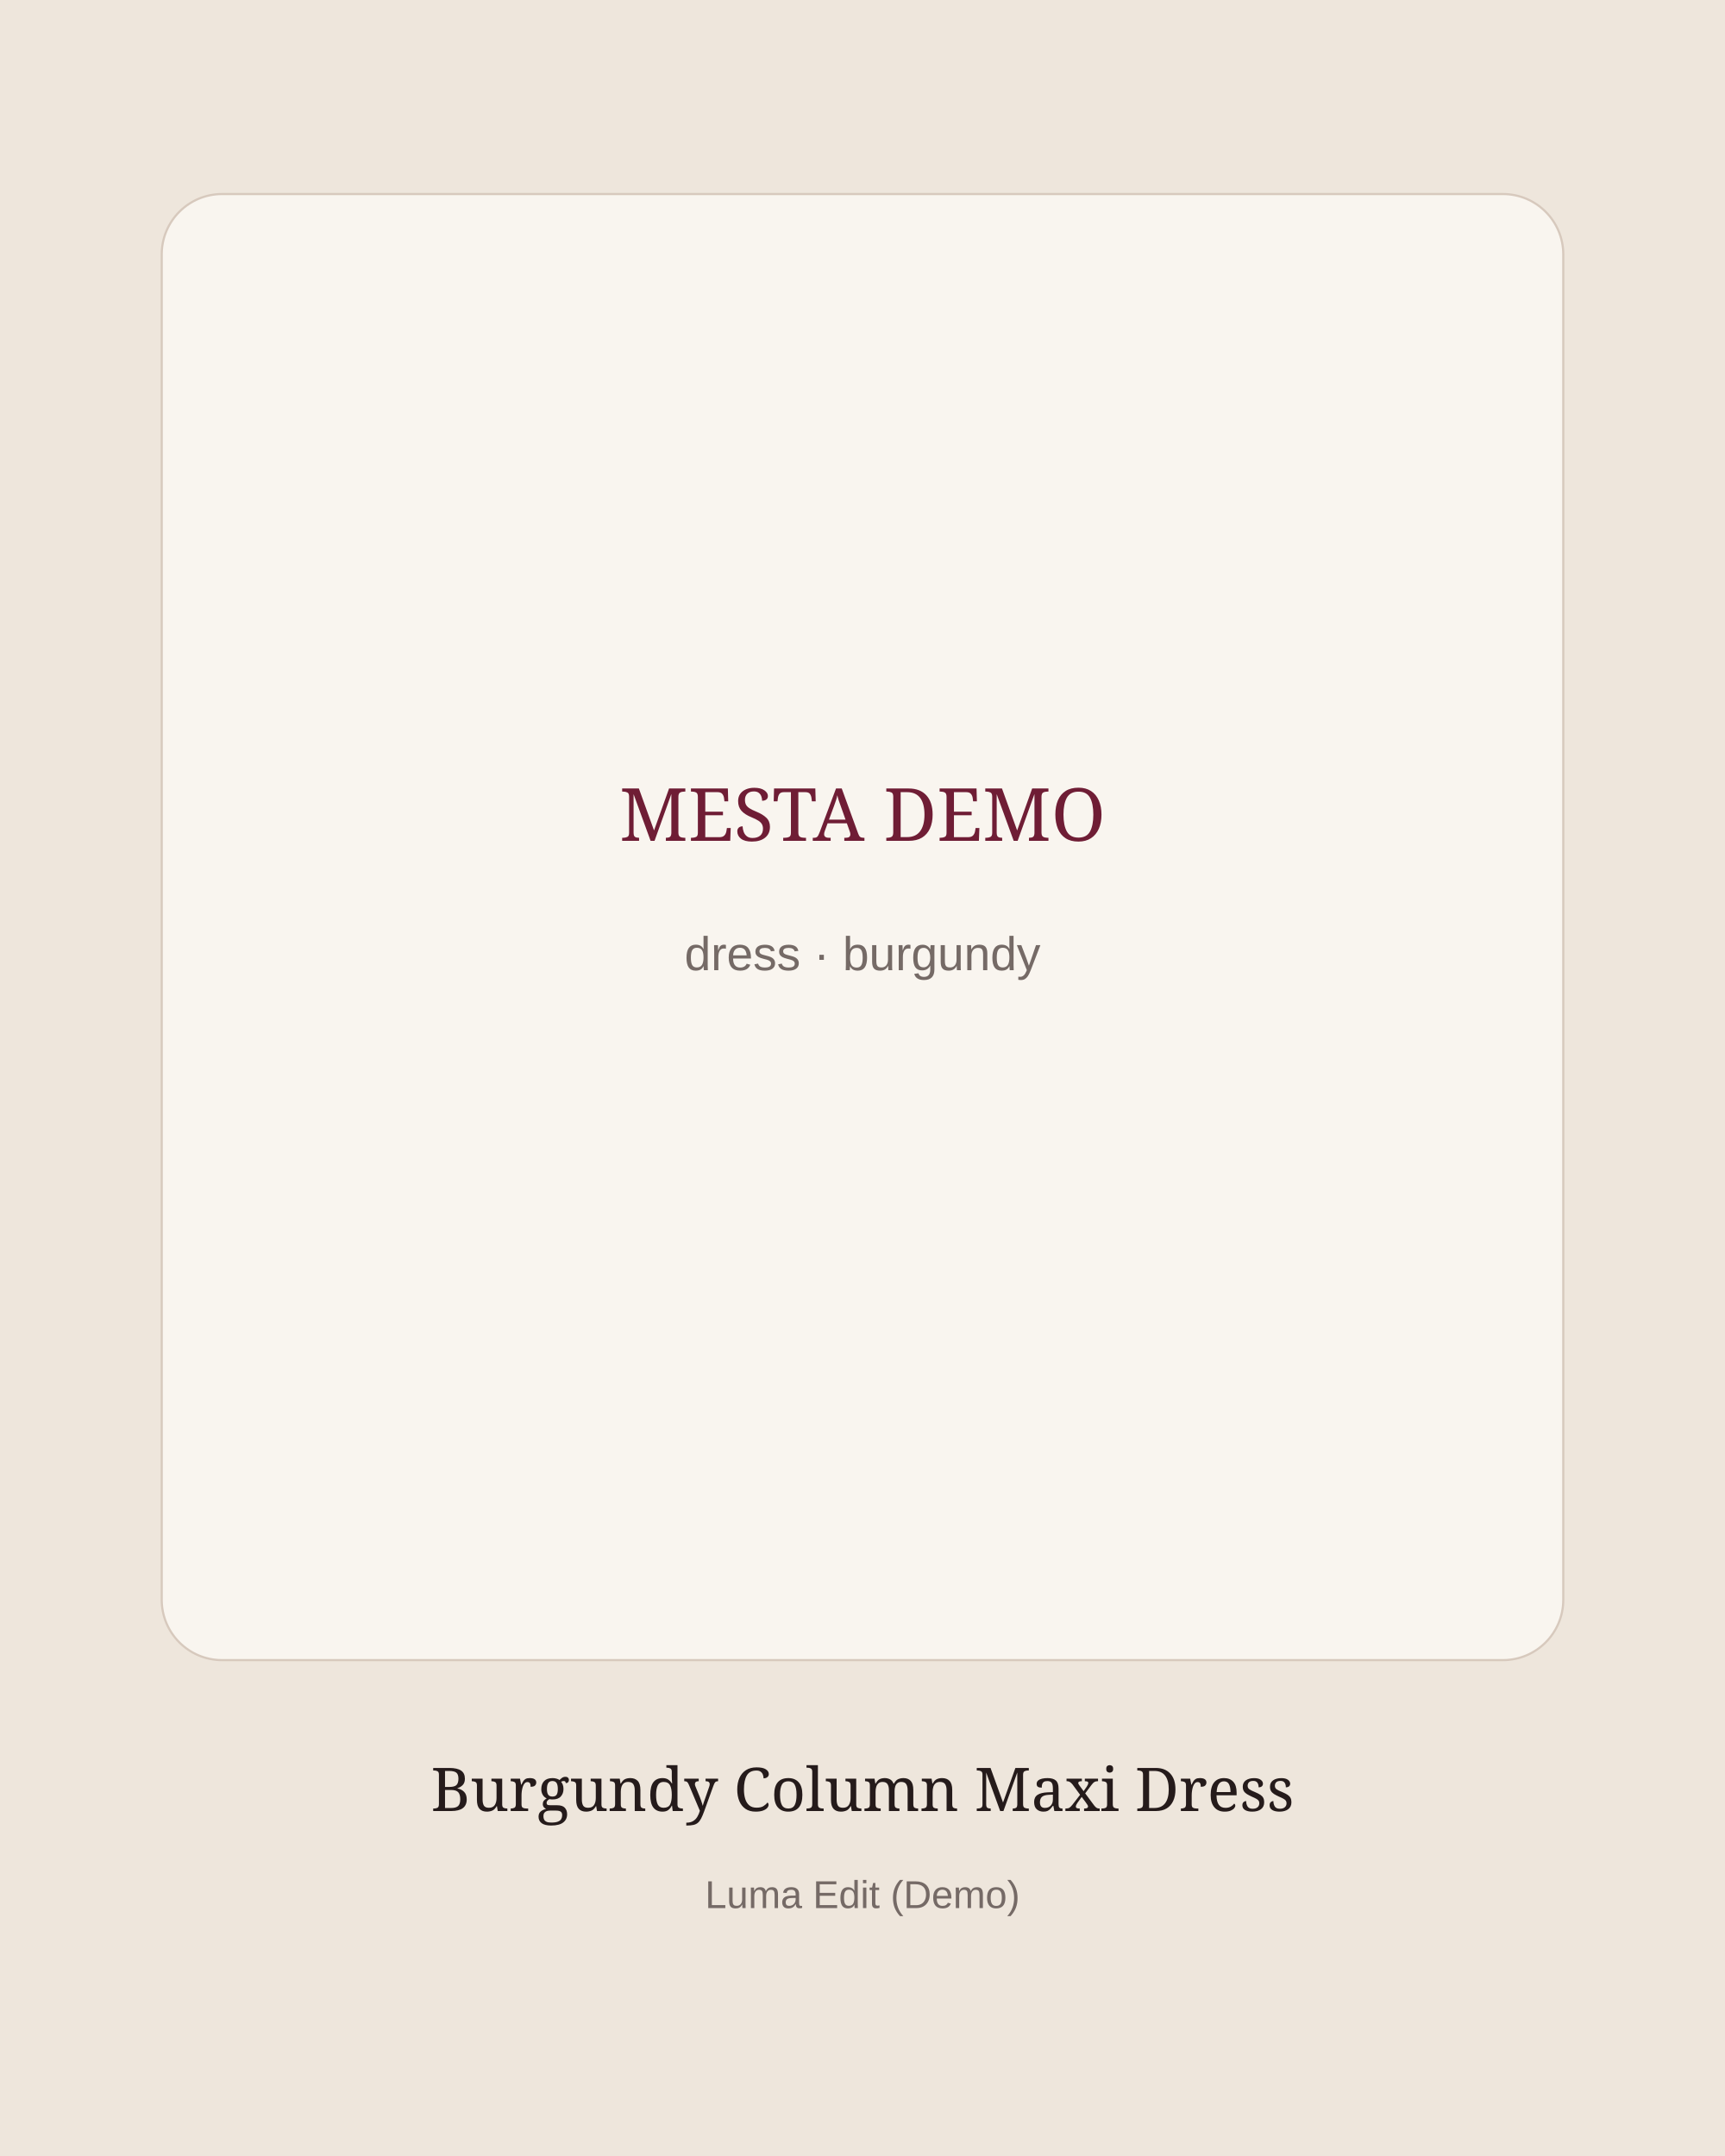
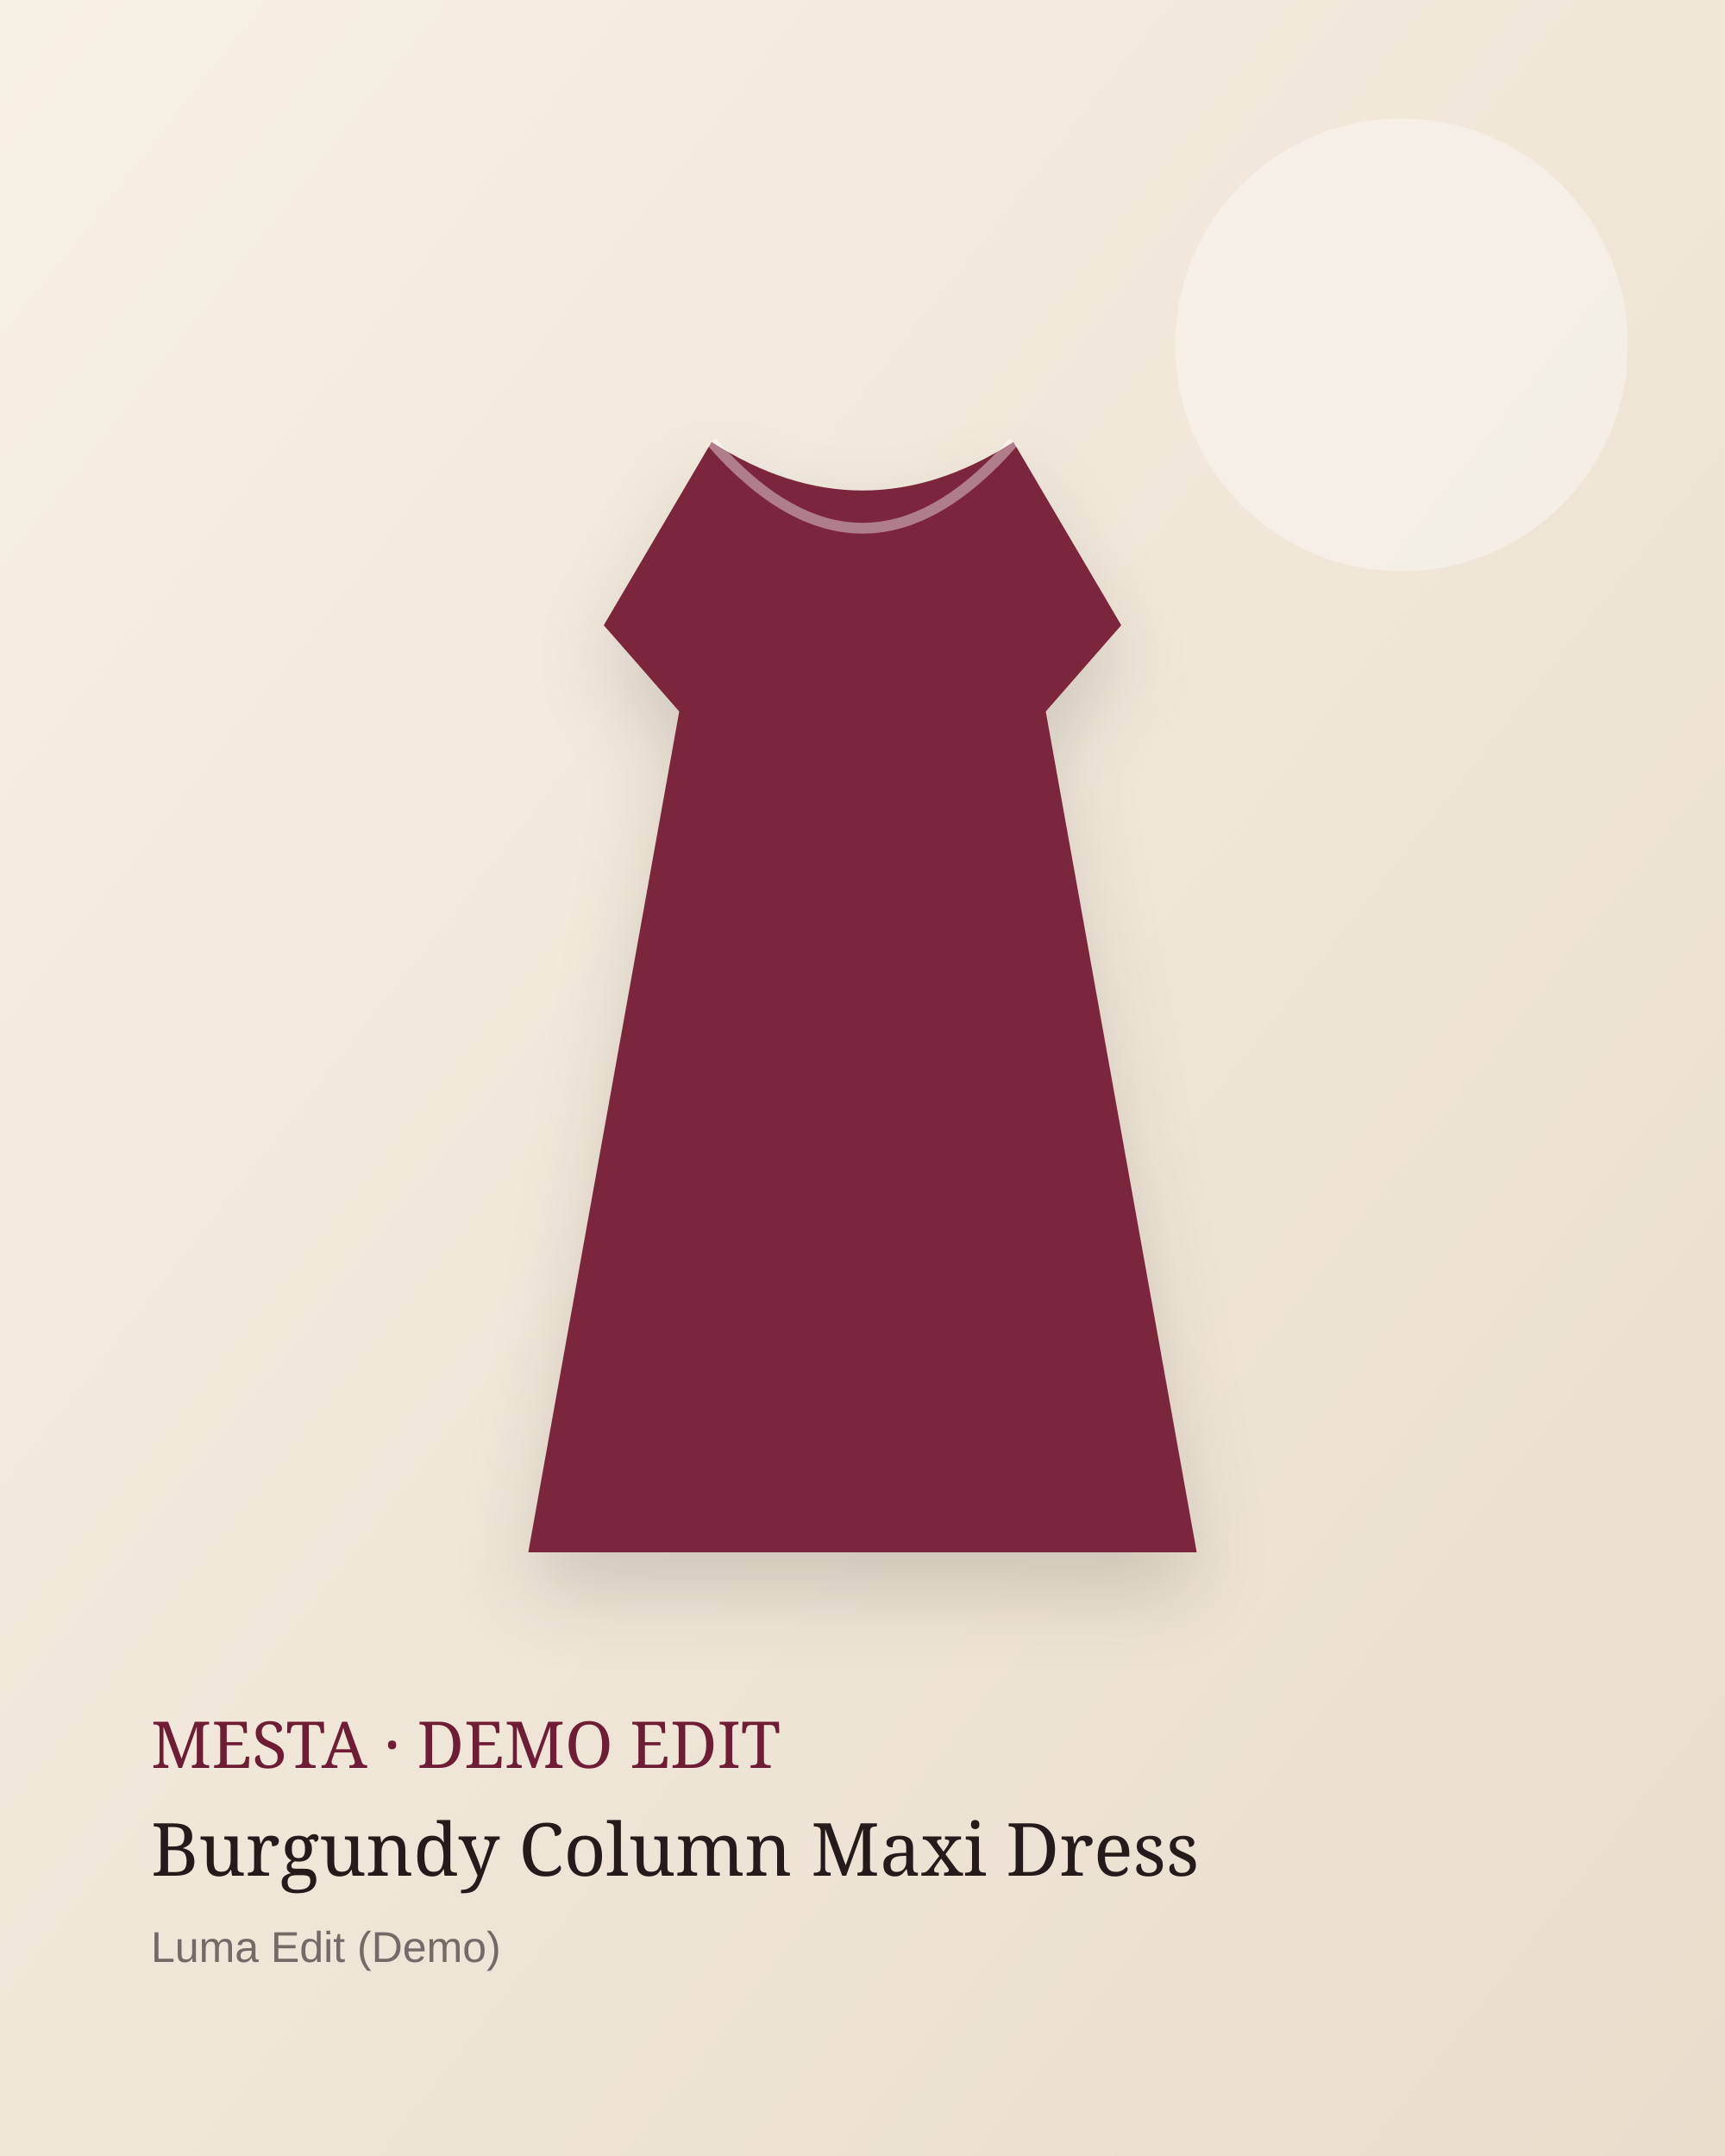
<svg xmlns="http://www.w3.org/2000/svg" width="800" height="1000" viewBox="0 0 800 1000">
-   <rect width="800" height="1000" fill="#eee6dc" />
-   <rect x="75" y="90" width="650" height="680" rx="28" fill="#f9f5ef" stroke="#d7c9bd" />
-   <text x="400" y="390" text-anchor="middle" font-family="Georgia" font-size="34" fill="#6f1d35">MESTA DEMO</text>
-   <text x="400" y="450" text-anchor="middle" font-family="Arial" font-size="22" fill="#756a66">dress · burgundy</text>
-   <text x="400" y="840" text-anchor="middle" font-family="Georgia" font-size="28" fill="#251b1b">Burgundy Column Maxi Dress</text>
-   <text x="400" y="885" text-anchor="middle" font-family="Arial" font-size="18" fill="#756a66">Luma Edit (Demo)</text>
+   <defs>
+     <filter id="s" x="-20%" y="-20%" width="140%" height="140%">
+       <feDropShadow dx="0" dy="18" stdDeviation="18" flood-opacity=".14" />
+     </filter>
+     <linearGradient id="bg" x1="0" y1="0" x2="1" y2="1">
+       <stop stop-color="#f7f0e5" />
+       <stop offset="1" stop-color="#e9ddcc" />
+     </linearGradient>
+   </defs>
+   <rect width="800" height="1000" fill="url(#bg)" />
+   <circle cx="650" cy="160" r="105" fill="#fff" opacity=".34" />
+   <g filter="url(#s)">
+     <path d="M330 205 Q400 250 470 205 L520 290 485 330 555 720 245 720 315 330 280 290Z" fill="#7b263e" />
+     <path d="M330 205 Q400 285 470 205" fill="none" stroke="#fff" stroke-opacity=".4" stroke-width="5" />
+   </g>
+   <text x="70" y="820" font-family="Georgia,serif" font-size="30" fill="#6f1d35">MESTA · DEMO EDIT</text>
+   <text x="70" y="870" font-family="Georgia,serif" font-size="34" fill="#251b1b">Burgundy Column Maxi Dress</text>
+   <text x="70" y="910" font-family="Arial,sans-serif" font-size="20" fill="#756a66">Luma Edit (Demo)</text>
</svg>
